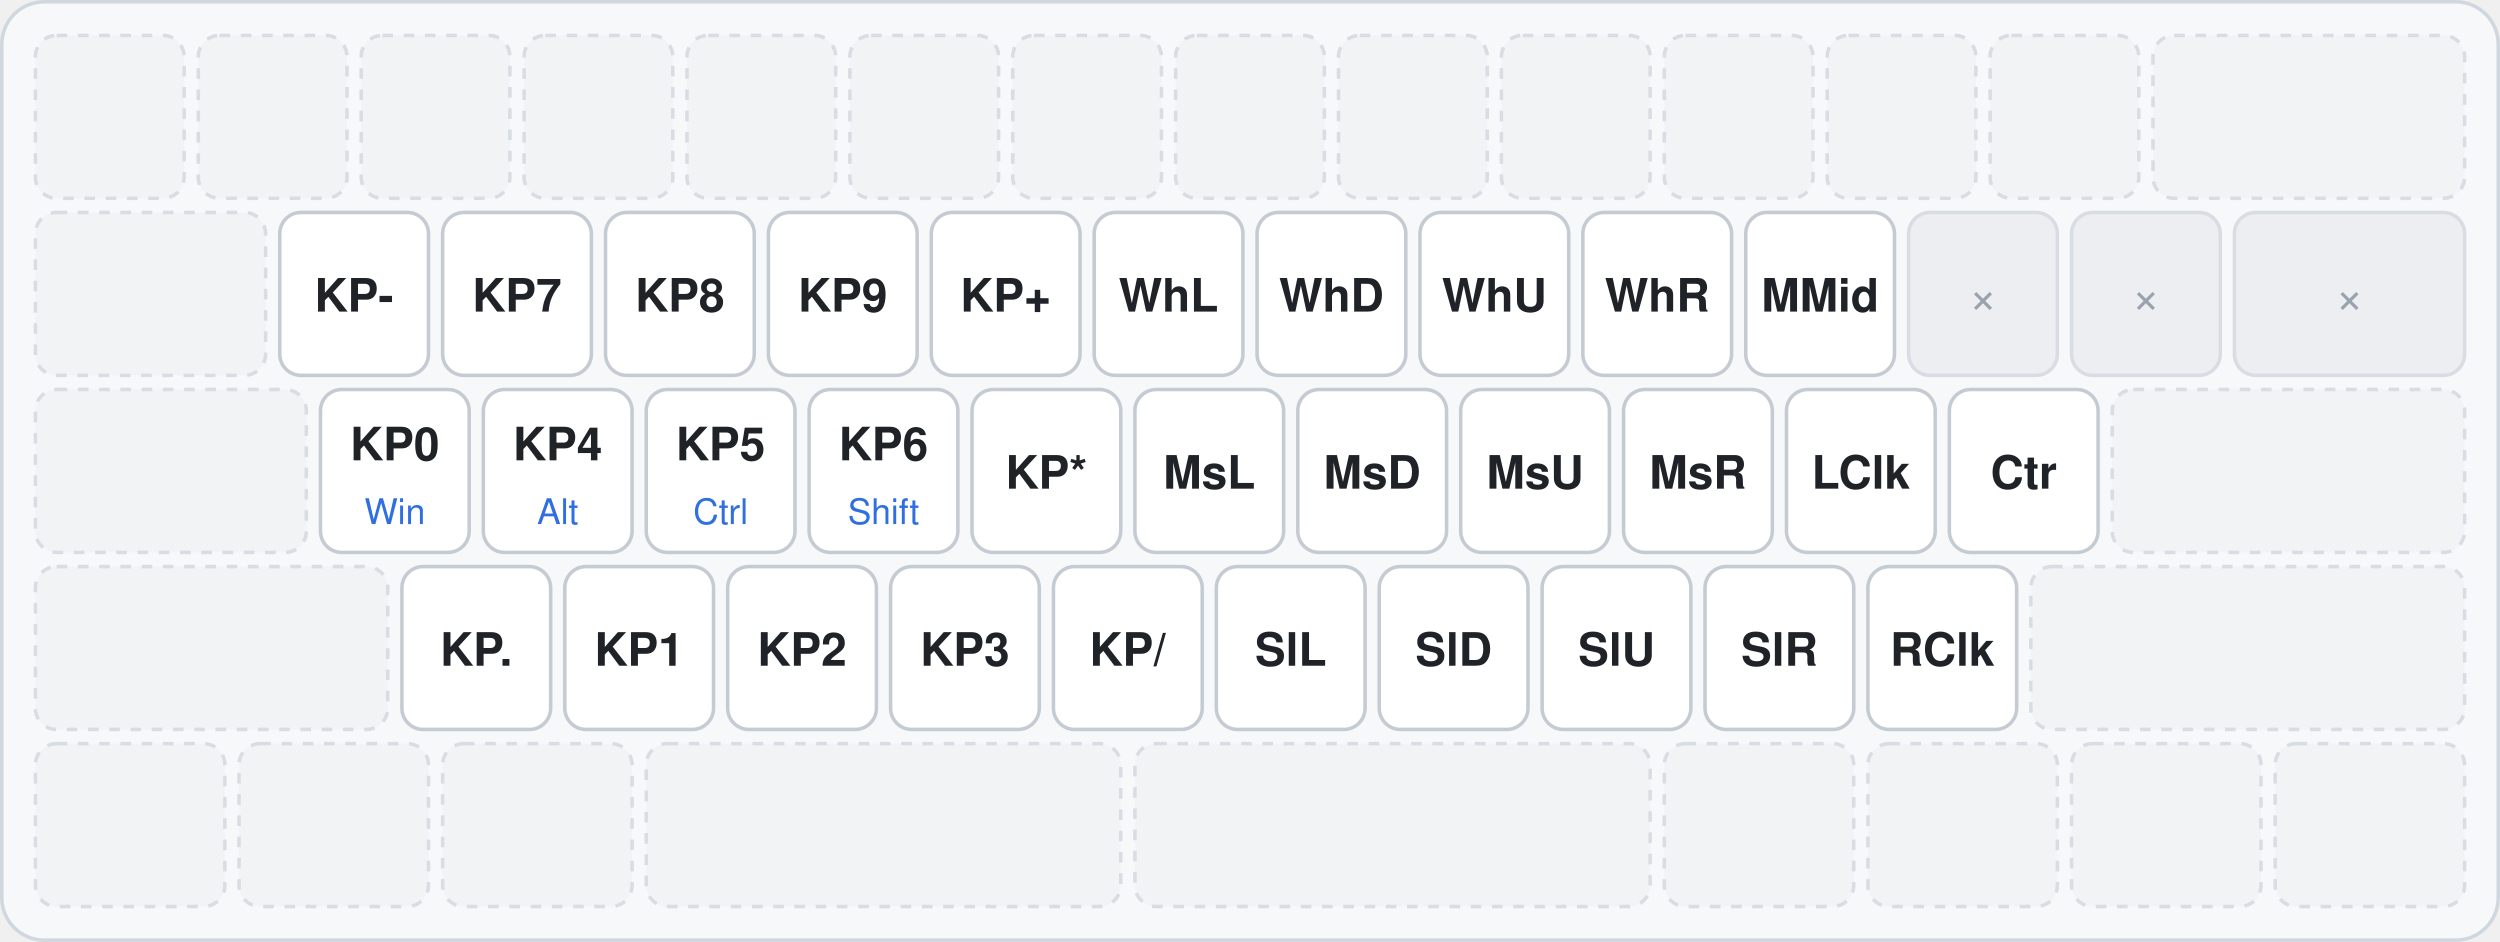
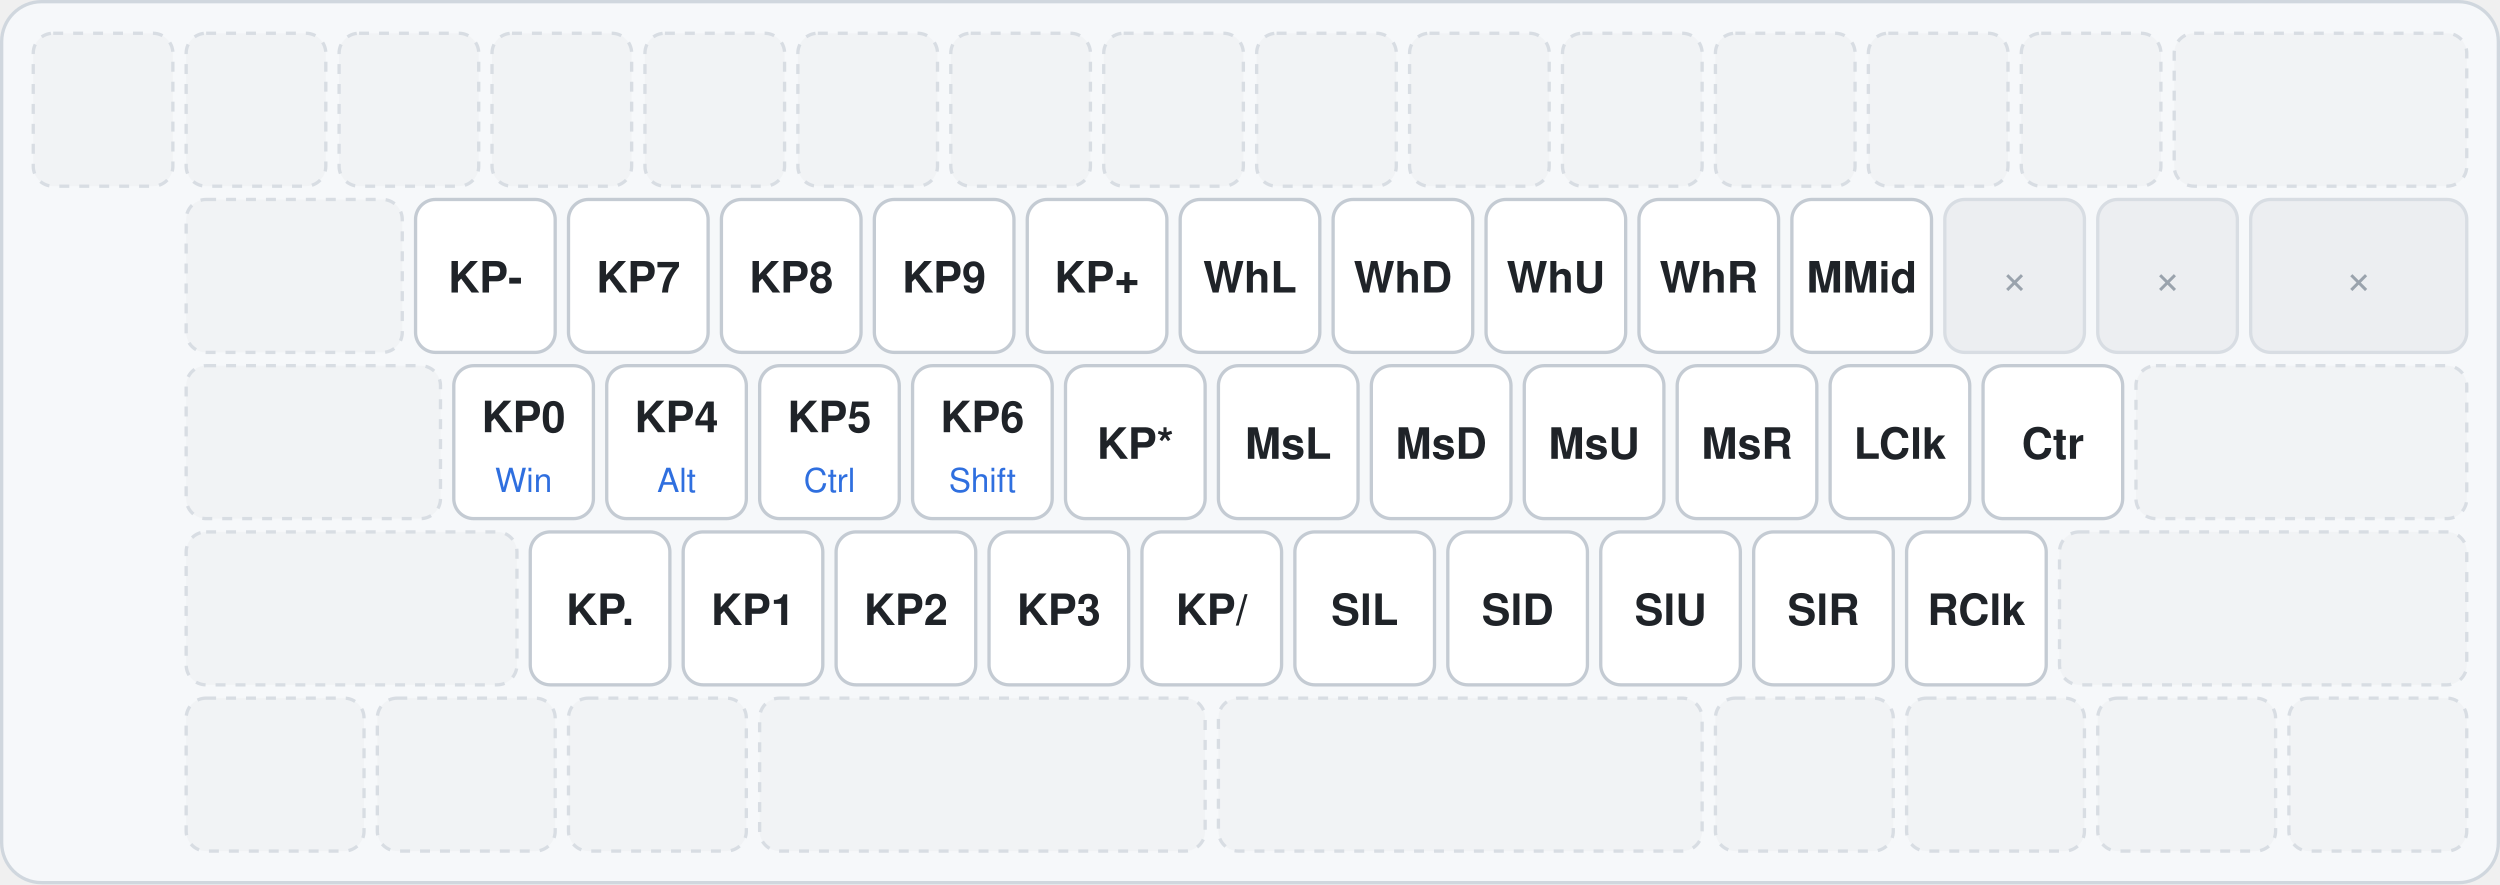
- <svg xmlns="http://www.w3.org/2000/svg" viewBox="0 0 706 266" width="706" height="266" role="img" aria-label="Mouse layer">
+ <svg xmlns="http://www.w3.org/2000/svg" viewBox="0 0 752 266" width="752" height="266" role="img" aria-label="Mouse layer">
  <style>
  .case { fill: #f6f8fa; stroke: #d0d7de; }
  .k    { fill: #ffffff; stroke: #c4cbd3; }
  .k.mod   { fill: #e7f0ff; stroke: #9dbcf2; }
  .k.layer { fill: #fff2e2; stroke: #f0b77a; }
  .k.held  { fill: #ffd8a8; stroke: #e8590c; stroke-width: 1.6; }
  .k.trans { fill: #f1f3f5; stroke: #d8dde3; stroke-dasharray: 3 3; }
  .k.off   { fill: #eceef1; stroke: #d8dde3; }
  .t    { fill: #1f2328; font: 600 13px system-ui, -apple-system, "Segoe UI", Helvetica, Arial, sans-serif; }
  .t.mod   { fill: #1a4fb5; }
  .t.layer { fill: #9a4b00; }
  .t.held  { fill: #8a3200; }
  .t.off   { fill: #9aa3ad; font-weight: 400; }
  .h    { font: 500 10px system-ui, -apple-system, "Segoe UI", Helvetica, Arial, sans-serif; }
  .h.mod   { fill: #2f6fdf; }
  .h.layer { fill: #c05f00; }
  .cap  { fill: #57606a; font: 400 11px system-ui, -apple-system, "Segoe UI", Helvetica, Arial, sans-serif; }
  .bub  { fill: #6e40c9; }
  .bt   { fill: #ffffff; font: 700 13px ui-monospace, "Cascadia Mono", Consolas, Menlo, monospace; }
  @media (prefers-color-scheme: dark) {
    .case { fill: #161b22; stroke: #30363d; }
    .k    { fill: #2d333b; stroke: #444c56; }
    .k.mod   { fill: #1c2d4d; stroke: #3d5f9c; }
    .k.layer { fill: #3b2a15; stroke: #8a5a24; }
    .k.held  { fill: #5c3410; stroke: #ff922b; }
    .k.trans { fill: #1c2128; stroke: #373e47; }
    .k.off   { fill: #1c2128; stroke: #373e47; }
    .t    { fill: #e6edf3; }
    .t.mod   { fill: #9cc1ff; }
    .t.layer { fill: #ffb366; }
    .t.held  { fill: #ffd8a8; }
    .t.off   { fill: #6e7681; }
    .h.mod   { fill: #7fadff; }
    .h.layer { fill: #ffa94d; }
    .cap  { fill: #8b949e; }
    .bub  { fill: #8957e5; }
  }
</style>
-   <rect class="case" x="0.5" y="0.5" width="705" height="265" rx="12" />
+   <rect class="case" x="0.5" y="0.5" width="751" height="265" rx="12" />
  <rect class="k trans" x="10" y="10" width="42" height="46" rx="6" />
  <rect class="k trans" x="56" y="10" width="42" height="46" rx="6" />
  <rect class="k trans" x="102" y="10" width="42" height="46" rx="6" />
  <rect class="k trans" x="148" y="10" width="42" height="46" rx="6" />
  <rect class="k trans" x="194" y="10" width="42" height="46" rx="6" />
  <rect class="k trans" x="240" y="10" width="42" height="46" rx="6" />
  <rect class="k trans" x="286" y="10" width="42" height="46" rx="6" />
  <rect class="k trans" x="332" y="10" width="42" height="46" rx="6" />
  <rect class="k trans" x="378" y="10" width="42" height="46" rx="6" />
  <rect class="k trans" x="424" y="10" width="42" height="46" rx="6" />
  <rect class="k trans" x="470" y="10" width="42" height="46" rx="6" />
  <rect class="k trans" x="516" y="10" width="42" height="46" rx="6" />
  <rect class="k trans" x="562" y="10" width="42" height="46" rx="6" />
-   <rect class="k trans" x="608" y="10" width="88" height="46" rx="6" />
-   <rect class="k trans" x="10" y="60" width="65" height="46" rx="6" />
-   <rect class="k " x="79" y="60" width="42" height="46" rx="6" />
-   <text class="t " x="100" y="88" text-anchor="middle">KP-</text>
+   <rect class="k trans" x="608" y="10" width="42" height="46" rx="6" />
+   <rect class="k trans" x="654" y="10" width="88" height="46" rx="6" />
+   <rect class="k trans" x="56" y="60" width="65" height="46" rx="6" />
  <rect class="k " x="125" y="60" width="42" height="46" rx="6" />
-   <text class="t " x="146" y="88" text-anchor="middle">KP7</text>
+   <text class="t " x="146" y="88" text-anchor="middle">KP-</text>
  <rect class="k " x="171" y="60" width="42" height="46" rx="6" />
-   <text class="t " x="192" y="88" text-anchor="middle">KP8</text>
+   <text class="t " x="192" y="88" text-anchor="middle">KP7</text>
  <rect class="k " x="217" y="60" width="42" height="46" rx="6" />
-   <text class="t " x="238" y="88" text-anchor="middle">KP9</text>
+   <text class="t " x="238" y="88" text-anchor="middle">KP8</text>
  <rect class="k " x="263" y="60" width="42" height="46" rx="6" />
-   <text class="t " x="284" y="88" text-anchor="middle">KP+</text>
+   <text class="t " x="284" y="88" text-anchor="middle">KP9</text>
  <rect class="k " x="309" y="60" width="42" height="46" rx="6" />
-   <text class="t " x="330" y="88" text-anchor="middle">WhL</text>
+   <text class="t " x="330" y="88" text-anchor="middle">KP+</text>
  <rect class="k " x="355" y="60" width="42" height="46" rx="6" />
-   <text class="t " x="376" y="88" text-anchor="middle">WhD</text>
+   <text class="t " x="376" y="88" text-anchor="middle">WhL</text>
  <rect class="k " x="401" y="60" width="42" height="46" rx="6" />
-   <text class="t " x="422" y="88" text-anchor="middle">WhU</text>
+   <text class="t " x="422" y="88" text-anchor="middle">WhD</text>
  <rect class="k " x="447" y="60" width="42" height="46" rx="6" />
-   <text class="t " x="468" y="88" text-anchor="middle">WhR</text>
+   <text class="t " x="468" y="88" text-anchor="middle">WhU</text>
  <rect class="k " x="493" y="60" width="42" height="46" rx="6" />
-   <text class="t " x="514" y="88" text-anchor="middle">MMid</text>
-   <rect class="k off" x="539" y="60" width="42" height="46" rx="6" />
-   <text class="t off" x="560" y="88" text-anchor="middle">×</text>
+   <text class="t " x="514" y="88" text-anchor="middle">WhR</text>
+   <rect class="k " x="539" y="60" width="42" height="46" rx="6" />
+   <text class="t " x="560" y="88" text-anchor="middle">MMid</text>
  <rect class="k off" x="585" y="60" width="42" height="46" rx="6" />
  <text class="t off" x="606" y="88" text-anchor="middle">×</text>
-   <rect class="k off" x="631" y="60" width="65" height="46" rx="6" />
-   <text class="t off" x="663.5" y="88" text-anchor="middle">×</text>
-   <rect class="k trans" x="10" y="110" width="76.5" height="46" rx="6" />
-   <rect class="k " x="90.5" y="110" width="42" height="46" rx="6" />
-   <text class="t " x="111.5" y="130" text-anchor="middle">KP0</text>
-   <text class="h mod" x="111.5" y="148" text-anchor="middle">Win</text>
+   <rect class="k off" x="631" y="60" width="42" height="46" rx="6" />
+   <text class="t off" x="652" y="88" text-anchor="middle">×</text>
+   <rect class="k off" x="677" y="60" width="65" height="46" rx="6" />
+   <text class="t off" x="709.5" y="88" text-anchor="middle">×</text>
+   <rect class="k trans" x="56" y="110" width="76.5" height="46" rx="6" />
  <rect class="k " x="136.5" y="110" width="42" height="46" rx="6" />
-   <text class="t " x="157.5" y="130" text-anchor="middle">KP4</text>
-   <text class="h mod" x="157.5" y="148" text-anchor="middle">Alt</text>
+   <text class="t " x="157.5" y="130" text-anchor="middle">KP0</text>
+   <text class="h mod" x="157.5" y="148" text-anchor="middle">Win</text>
  <rect class="k " x="182.5" y="110" width="42" height="46" rx="6" />
-   <text class="t " x="203.5" y="130" text-anchor="middle">KP5</text>
-   <text class="h mod" x="203.5" y="148" text-anchor="middle">Ctrl</text>
+   <text class="t " x="203.5" y="130" text-anchor="middle">KP4</text>
+   <text class="h mod" x="203.5" y="148" text-anchor="middle">Alt</text>
  <rect class="k " x="228.5" y="110" width="42" height="46" rx="6" />
-   <text class="t " x="249.5" y="130" text-anchor="middle">KP6</text>
-   <text class="h mod" x="249.5" y="148" text-anchor="middle">Shift</text>
+   <text class="t " x="249.5" y="130" text-anchor="middle">KP5</text>
+   <text class="h mod" x="249.5" y="148" text-anchor="middle">Ctrl</text>
  <rect class="k " x="274.5" y="110" width="42" height="46" rx="6" />
-   <text class="t " x="295.5" y="138" text-anchor="middle">KP*</text>
+   <text class="t " x="295.5" y="130" text-anchor="middle">KP6</text>
+   <text class="h mod" x="295.5" y="148" text-anchor="middle">Shift</text>
  <rect class="k " x="320.5" y="110" width="42" height="46" rx="6" />
-   <text class="t " x="341.5" y="138" text-anchor="middle">MsL</text>
+   <text class="t " x="341.5" y="138" text-anchor="middle">KP*</text>
  <rect class="k " x="366.5" y="110" width="42" height="46" rx="6" />
-   <text class="t " x="387.5" y="138" text-anchor="middle">MsD</text>
+   <text class="t " x="387.5" y="138" text-anchor="middle">MsL</text>
  <rect class="k " x="412.5" y="110" width="42" height="46" rx="6" />
-   <text class="t " x="433.5" y="138" text-anchor="middle">MsU</text>
+   <text class="t " x="433.5" y="138" text-anchor="middle">MsD</text>
  <rect class="k " x="458.5" y="110" width="42" height="46" rx="6" />
-   <text class="t " x="479.5" y="138" text-anchor="middle">MsR</text>
+   <text class="t " x="479.5" y="138" text-anchor="middle">MsU</text>
  <rect class="k " x="504.5" y="110" width="42" height="46" rx="6" />
-   <text class="t " x="525.5" y="138" text-anchor="middle">LClk</text>
+   <text class="t " x="525.5" y="138" text-anchor="middle">MsR</text>
  <rect class="k " x="550.5" y="110" width="42" height="46" rx="6" />
-   <text class="t " x="571.5" y="138" text-anchor="middle">Ctr</text>
-   <rect class="k trans" x="596.5" y="110" width="99.5" height="46" rx="6" />
-   <rect class="k trans" x="10" y="160" width="99.5" height="46" rx="6" />
-   <rect class="k " x="113.5" y="160" width="42" height="46" rx="6" />
-   <text class="t " x="134.5" y="188" text-anchor="middle">KP.</text>
+   <text class="t " x="571.5" y="138" text-anchor="middle">LClk</text>
+   <rect class="k " x="596.5" y="110" width="42" height="46" rx="6" />
+   <text class="t " x="617.5" y="138" text-anchor="middle">Ctr</text>
+   <rect class="k trans" x="642.5" y="110" width="99.5" height="46" rx="6" />
+   <rect class="k trans" x="56" y="160" width="99.5" height="46" rx="6" />
  <rect class="k " x="159.5" y="160" width="42" height="46" rx="6" />
-   <text class="t " x="180.5" y="188" text-anchor="middle">KP1</text>
+   <text class="t " x="180.5" y="188" text-anchor="middle">KP.</text>
  <rect class="k " x="205.5" y="160" width="42" height="46" rx="6" />
-   <text class="t " x="226.5" y="188" text-anchor="middle">KP2</text>
+   <text class="t " x="226.5" y="188" text-anchor="middle">KP1</text>
  <rect class="k " x="251.5" y="160" width="42" height="46" rx="6" />
-   <text class="t " x="272.5" y="188" text-anchor="middle">KP3</text>
+   <text class="t " x="272.5" y="188" text-anchor="middle">KP2</text>
  <rect class="k " x="297.5" y="160" width="42" height="46" rx="6" />
-   <text class="t " x="318.5" y="188" text-anchor="middle">KP/</text>
+   <text class="t " x="318.5" y="188" text-anchor="middle">KP3</text>
  <rect class="k " x="343.5" y="160" width="42" height="46" rx="6" />
-   <text class="t " x="364.5" y="188" text-anchor="middle">SlL</text>
+   <text class="t " x="364.5" y="188" text-anchor="middle">KP/</text>
  <rect class="k " x="389.5" y="160" width="42" height="46" rx="6" />
-   <text class="t " x="410.5" y="188" text-anchor="middle">SlD</text>
+   <text class="t " x="410.5" y="188" text-anchor="middle">SlL</text>
  <rect class="k " x="435.5" y="160" width="42" height="46" rx="6" />
-   <text class="t " x="456.5" y="188" text-anchor="middle">SlU</text>
+   <text class="t " x="456.5" y="188" text-anchor="middle">SlD</text>
  <rect class="k " x="481.5" y="160" width="42" height="46" rx="6" />
-   <text class="t " x="502.5" y="188" text-anchor="middle">SlR</text>
+   <text class="t " x="502.5" y="188" text-anchor="middle">SlU</text>
  <rect class="k " x="527.5" y="160" width="42" height="46" rx="6" />
-   <text class="t " x="548.5" y="188" text-anchor="middle">RClk</text>
-   <rect class="k trans" x="573.5" y="160" width="122.5" height="46" rx="6" />
-   <rect class="k trans" x="10" y="210" width="53.5" height="46" rx="6" />
-   <rect class="k trans" x="67.5" y="210" width="53.5" height="46" rx="6" />
-   <rect class="k trans" x="125" y="210" width="53.5" height="46" rx="6" />
-   <rect class="k trans" x="182.5" y="210" width="134" height="46" rx="6" />
-   <rect class="k trans" x="320.5" y="210" width="145.5" height="46" rx="6" />
-   <rect class="k trans" x="470" y="210" width="53.5" height="46" rx="6" />
-   <rect class="k trans" x="527.5" y="210" width="53.5" height="46" rx="6" />
-   <rect class="k trans" x="585" y="210" width="53.5" height="46" rx="6" />
-   <rect class="k trans" x="642.5" y="210" width="53.5" height="46" rx="6" />
+   <text class="t " x="548.5" y="188" text-anchor="middle">SlR</text>
+   <rect class="k " x="573.5" y="160" width="42" height="46" rx="6" />
+   <text class="t " x="594.5" y="188" text-anchor="middle">RClk</text>
+   <rect class="k trans" x="619.5" y="160" width="122.5" height="46" rx="6" />
+   <rect class="k trans" x="56" y="210" width="53.5" height="46" rx="6" />
+   <rect class="k trans" x="113.5" y="210" width="53.5" height="46" rx="6" />
+   <rect class="k trans" x="171" y="210" width="53.5" height="46" rx="6" />
+   <rect class="k trans" x="228.5" y="210" width="134" height="46" rx="6" />
+   <rect class="k trans" x="366.5" y="210" width="145.5" height="46" rx="6" />
+   <rect class="k trans" x="516" y="210" width="53.5" height="46" rx="6" />
+   <rect class="k trans" x="573.5" y="210" width="53.5" height="46" rx="6" />
+   <rect class="k trans" x="631" y="210" width="53.5" height="46" rx="6" />
+   <rect class="k trans" x="688.5" y="210" width="53.5" height="46" rx="6" />
</svg>
